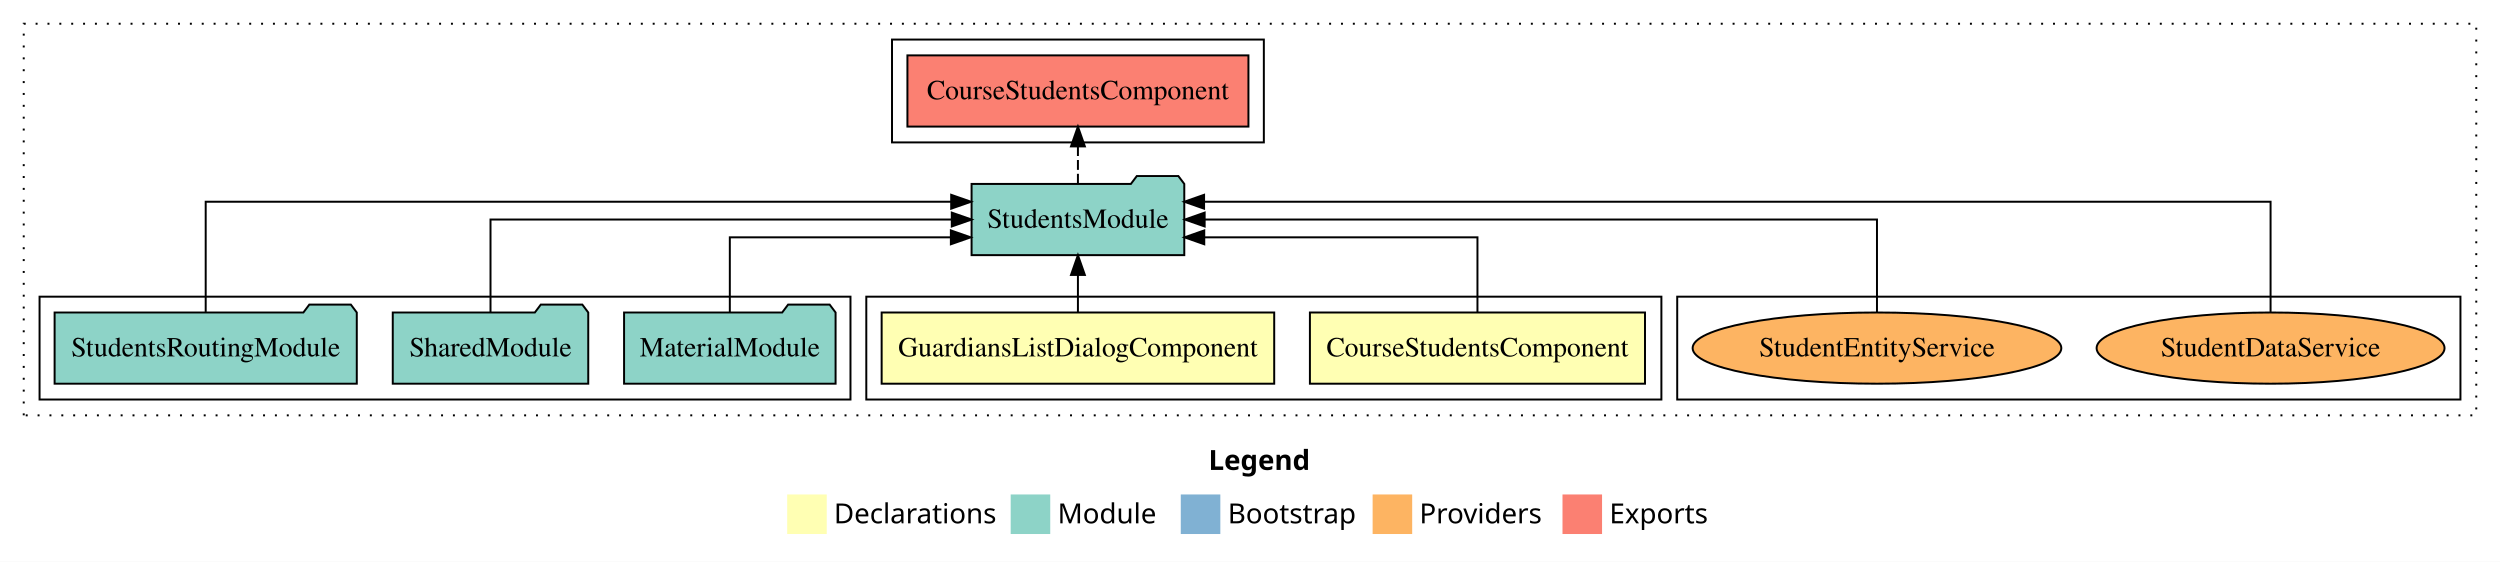
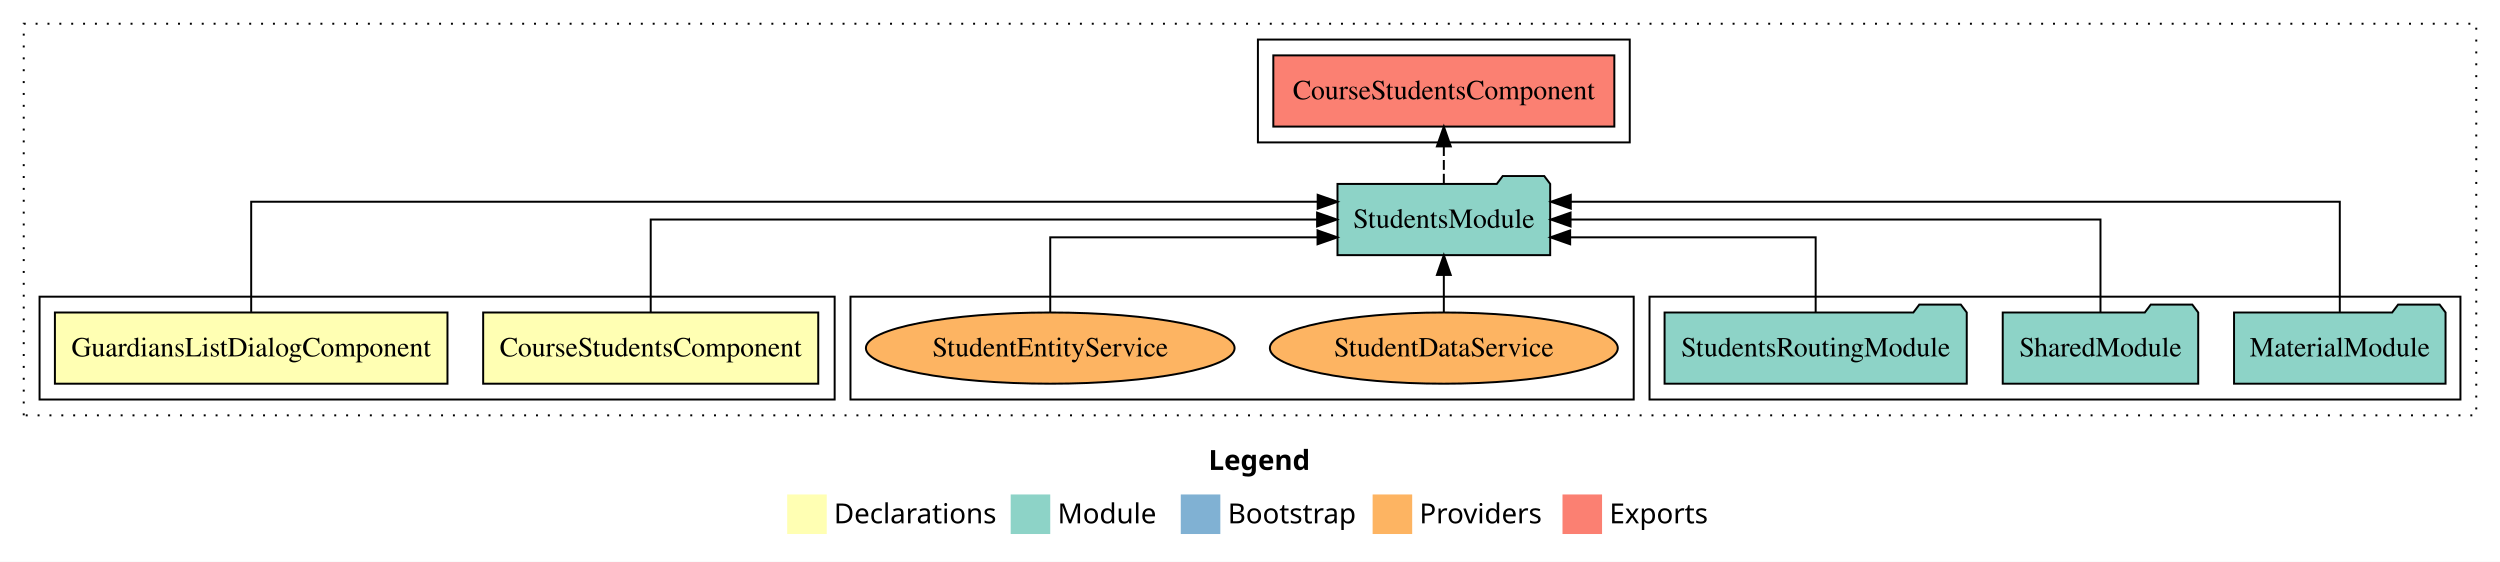
<svg xmlns="http://www.w3.org/2000/svg" width="1264pt" height="284pt" viewBox="0.00 0.00 1264.00 284.00">
  <g id="graph0" class="graph" transform="scale(1 1) rotate(0) translate(4 280)">
    <polygon fill="white" stroke="transparent" points="-4,4 -4,-280 1260,-280 1260,4 -4,4" />
    <text text-anchor="start" x="607.01" y="-42.4" font-family="sans-serif" font-weight="bold" font-size="14.00">Legend</text>
    <polygon fill="#ffffb3" stroke="transparent" points="394,-10 394,-30 414,-30 414,-10 394,-10" />
    <text text-anchor="start" x="417.63" y="-15.4" font-family="sans-serif" font-size="14.00">  Declarations</text>
    <polygon fill="#8dd3c7" stroke="transparent" points="507,-10 507,-30 527,-30 527,-10 507,-10" />
    <text text-anchor="start" x="530.73" y="-15.4" font-family="sans-serif" font-size="14.00">  Module</text>
    <polygon fill="#80b1d3" stroke="transparent" points="593,-10 593,-30 613,-30 613,-10 593,-10" />
    <text text-anchor="start" x="616.78" y="-15.4" font-family="sans-serif" font-size="14.00">  Bootstrap</text>
    <polygon fill="#fdb462" stroke="transparent" points="690,-10 690,-30 710,-30 710,-10 690,-10" />
    <text text-anchor="start" x="713.67" y="-15.4" font-family="sans-serif" font-size="14.00">  Providers</text>
    <polygon fill="#fb8072" stroke="transparent" points="786,-10 786,-30 806,-30 806,-10 786,-10" />
    <text text-anchor="start" x="809.73" y="-15.4" font-family="sans-serif" font-size="14.00">  Exports</text>
    <g id="clust1" class="cluster">
      <polygon fill="none" stroke="black" stroke-dasharray="1,5" points="8,-70 8,-268 1248,-268 1248,-70 8,-70" />
    </g>
    <g id="clust6" class="cluster">
-       <polygon fill="none" stroke="black" points="447,-208 447,-260 635,-260 635,-208 447,-208" />
+       <polygon fill="none" stroke="black" points="632,-208 632,-260 820,-260 820,-208 632,-208" />
+     </g>
+     <g id="clust5" class="cluster">
+       <polygon fill="none" stroke="black" points="830,-78 830,-130 1240,-130 1240,-78 830,-78" />
    </g>
    <g id="clust8" class="cluster">
-       <polygon fill="none" stroke="black" points="844,-78 844,-130 1240,-130 1240,-78 844,-78" />
+       <polygon fill="none" stroke="black" points="426,-78 426,-130 822,-130 822,-78 426,-78" />
    </g>
    <g id="clust2" class="cluster">
-       <polygon fill="none" stroke="black" points="434,-78 434,-130 836,-130 836,-78 434,-78" />
-     </g>
-     <g id="clust5" class="cluster">
-       <polygon fill="none" stroke="black" points="16,-78 16,-130 426,-130 426,-78 16,-78" />
+       <polygon fill="none" stroke="black" points="16,-78 16,-130 418,-130 418,-78 16,-78" />
    </g>
    <g id="node1" class="node">
-       <polygon fill="#ffffb3" stroke="black" points="827.71,-122 658.29,-122 658.29,-86 827.71,-86 827.71,-122" />
-       <text text-anchor="middle" x="743" y="-99.8" font-family="Times,serif" font-size="14.00">CourseStudentsComponent</text>
+       <polygon fill="#ffffb3" stroke="black" points="409.71,-122 240.29,-122 240.29,-86 409.71,-86 409.71,-122" />
+       <text text-anchor="middle" x="325" y="-99.8" font-family="Times,serif" font-size="14.00">CourseStudentsComponent</text>
    </g>
    <g id="node3" class="node">
-       <polygon fill="#8dd3c7" stroke="black" points="594.77,-187 591.77,-191 570.77,-191 567.77,-187 487.23,-187 487.23,-151 594.77,-151 594.77,-187" />
-       <text text-anchor="middle" x="541" y="-164.8" font-family="Times,serif" font-size="14.00">StudentsModule</text>
+       <polygon fill="#8dd3c7" stroke="black" points="779.77,-187 776.77,-191 755.77,-191 752.77,-187 672.23,-187 672.23,-151 779.77,-151 779.77,-187" />
+       <text text-anchor="middle" x="726" y="-164.8" font-family="Times,serif" font-size="14.00">StudentsModule</text>
    </g>
    <g id="edge1" class="edge">
-       <path fill="none" stroke="black" d="M743,-122.03C743,-138.4 743,-160 743,-160 743,-160 604.87,-160 604.87,-160" />
-       <polygon fill="black" stroke="black" points="604.87,-156.5 594.87,-160 604.87,-163.5 604.87,-156.5" />
+       <path fill="none" stroke="black" d="M325,-122.11C325,-141.34 325,-169 325,-169 325,-169 661.92,-169 661.92,-169" />
+       <polygon fill="black" stroke="black" points="661.92,-172.5 671.92,-169 661.92,-165.5 661.92,-172.5" />
    </g>
    <g id="node2" class="node">
-       <polygon fill="#ffffb3" stroke="black" points="640.24,-122 441.76,-122 441.76,-86 640.24,-86 640.24,-122" />
-       <text text-anchor="middle" x="541" y="-99.8" font-family="Times,serif" font-size="14.00">GuardiansListDialogComponent</text>
+       <polygon fill="#ffffb3" stroke="black" points="222.24,-122 23.76,-122 23.76,-86 222.24,-86 222.24,-122" />
+       <text text-anchor="middle" x="123" y="-99.8" font-family="Times,serif" font-size="14.00">GuardiansListDialogComponent</text>
    </g>
    <g id="edge2" class="edge">
-       <path fill="none" stroke="black" d="M541,-122.11C541,-122.11 541,-140.99 541,-140.99" />
-       <polygon fill="black" stroke="black" points="537.5,-140.99 541,-150.99 544.5,-140.99 537.5,-140.99" />
+       <path fill="none" stroke="black" d="M123,-122.29C123,-144.21 123,-178 123,-178 123,-178 662.22,-178 662.22,-178" />
+       <polygon fill="black" stroke="black" points="662.22,-181.5 672.22,-178 662.22,-174.5 662.22,-181.5" />
    </g>
    <g id="node7" class="node">
-       <polygon fill="#fb8072" stroke="black" points="627.21,-252 454.79,-252 454.79,-216 627.21,-216 627.21,-252" />
-       <text text-anchor="middle" x="541" y="-229.8" font-family="Times,serif" font-size="14.00">CourseStudentsComponent </text>
+       <polygon fill="#fb8072" stroke="black" points="812.21,-252 639.79,-252 639.79,-216 812.21,-216 812.21,-252" />
+       <text text-anchor="middle" x="726" y="-229.8" font-family="Times,serif" font-size="14.00">CourseStudentsComponent </text>
    </g>
    <g id="edge6" class="edge">
-       <path fill="none" stroke="black" stroke-dasharray="5,2" d="M541,-187.11C541,-187.11 541,-205.99 541,-205.99" />
-       <polygon fill="black" stroke="black" points="537.5,-205.99 541,-215.99 544.5,-205.99 537.5,-205.99" />
+       <path fill="none" stroke="black" stroke-dasharray="5,2" d="M726,-187.11C726,-187.11 726,-205.99 726,-205.99" />
+       <polygon fill="black" stroke="black" points="722.5,-205.99 726,-215.99 729.5,-205.99 722.5,-205.99" />
    </g>
    <g id="node4" class="node">
-       <polygon fill="#8dd3c7" stroke="black" points="418.47,-122 415.47,-126 394.47,-126 391.47,-122 311.53,-122 311.53,-86 418.47,-86 418.47,-122" />
-       <text text-anchor="middle" x="365" y="-99.8" font-family="Times,serif" font-size="14.00">MaterialModule</text>
+       <polygon fill="#8dd3c7" stroke="black" points="1232.47,-122 1229.47,-126 1208.47,-126 1205.47,-122 1125.53,-122 1125.53,-86 1232.47,-86 1232.47,-122" />
+       <text text-anchor="middle" x="1179" y="-99.8" font-family="Times,serif" font-size="14.00">MaterialModule</text>
    </g>
    <g id="edge3" class="edge">
-       <path fill="none" stroke="black" d="M365,-122.03C365,-138.4 365,-160 365,-160 365,-160 476.76,-160 476.76,-160" />
-       <polygon fill="black" stroke="black" points="476.76,-163.5 486.76,-160 476.76,-156.5 476.76,-163.5" />
+       <path fill="none" stroke="black" d="M1179,-122.29C1179,-144.21 1179,-178 1179,-178 1179,-178 790.19,-178 790.19,-178" />
+       <polygon fill="black" stroke="black" points="790.19,-174.5 780.19,-178 790.19,-181.5 790.19,-174.5" />
    </g>
    <g id="node5" class="node">
-       <polygon fill="#8dd3c7" stroke="black" points="293.42,-122 290.42,-126 269.42,-126 266.42,-122 194.58,-122 194.58,-86 293.42,-86 293.42,-122" />
-       <text text-anchor="middle" x="244" y="-99.8" font-family="Times,serif" font-size="14.00">SharedModule</text>
+       <polygon fill="#8dd3c7" stroke="black" points="1107.42,-122 1104.42,-126 1083.42,-126 1080.42,-122 1008.58,-122 1008.58,-86 1107.42,-86 1107.42,-122" />
+       <text text-anchor="middle" x="1058" y="-99.8" font-family="Times,serif" font-size="14.00">SharedModule</text>
    </g>
    <g id="edge4" class="edge">
-       <path fill="none" stroke="black" d="M244,-122.11C244,-141.34 244,-169 244,-169 244,-169 477.22,-169 477.22,-169" />
-       <polygon fill="black" stroke="black" points="477.22,-172.5 487.22,-169 477.22,-165.5 477.22,-172.5" />
+       <path fill="none" stroke="black" d="M1058,-122.11C1058,-141.34 1058,-169 1058,-169 1058,-169 790.08,-169 790.08,-169" />
+       <polygon fill="black" stroke="black" points="790.08,-165.5 780.08,-169 790.08,-172.5 790.08,-165.5" />
    </g>
    <g id="node6" class="node">
-       <polygon fill="#8dd3c7" stroke="black" points="176.39,-122 173.39,-126 152.39,-126 149.39,-122 23.61,-122 23.61,-86 176.39,-86 176.39,-122" />
-       <text text-anchor="middle" x="100" y="-99.8" font-family="Times,serif" font-size="14.00">StudentsRoutingModule</text>
+       <polygon fill="#8dd3c7" stroke="black" points="990.39,-122 987.39,-126 966.39,-126 963.39,-122 837.61,-122 837.61,-86 990.39,-86 990.39,-122" />
+       <text text-anchor="middle" x="914" y="-99.8" font-family="Times,serif" font-size="14.00">StudentsRoutingModule</text>
    </g>
    <g id="edge5" class="edge">
-       <path fill="none" stroke="black" d="M100,-122.29C100,-144.21 100,-178 100,-178 100,-178 476.92,-178 476.92,-178" />
-       <polygon fill="black" stroke="black" points="476.92,-181.5 486.92,-178 476.92,-174.5 476.92,-181.5" />
+       <path fill="none" stroke="black" d="M914,-122.03C914,-138.4 914,-160 914,-160 914,-160 789.87,-160 789.87,-160" />
+       <polygon fill="black" stroke="black" points="789.87,-156.5 779.87,-160 789.87,-163.5 789.87,-156.5" />
    </g>
    <g id="node8" class="node">
-       <ellipse fill="#fdb462" stroke="black" cx="1144" cy="-104" rx="87.96" ry="18" />
-       <text text-anchor="middle" x="1144" y="-99.8" font-family="Times,serif" font-size="14.00">StudentDataService</text>
+       <ellipse fill="#fdb462" stroke="black" cx="726" cy="-104" rx="87.96" ry="18" />
+       <text text-anchor="middle" x="726" y="-99.8" font-family="Times,serif" font-size="14.00">StudentDataService</text>
    </g>
    <g id="edge7" class="edge">
-       <path fill="none" stroke="black" d="M1144,-122.29C1144,-144.21 1144,-178 1144,-178 1144,-178 604.78,-178 604.78,-178" />
-       <polygon fill="black" stroke="black" points="604.78,-174.5 594.78,-178 604.78,-181.5 604.78,-174.5" />
+       <path fill="none" stroke="black" d="M726,-122.11C726,-122.11 726,-140.99 726,-140.99" />
+       <polygon fill="black" stroke="black" points="722.5,-140.99 726,-150.99 729.5,-140.99 722.5,-140.99" />
    </g>
    <g id="node9" class="node">
-       <ellipse fill="#fdb462" stroke="black" cx="945" cy="-104" rx="93.21" ry="18" />
-       <text text-anchor="middle" x="945" y="-99.8" font-family="Times,serif" font-size="14.00">StudentEntityService</text>
+       <ellipse fill="#fdb462" stroke="black" cx="527" cy="-104" rx="93.21" ry="18" />
+       <text text-anchor="middle" x="527" y="-99.8" font-family="Times,serif" font-size="14.00">StudentEntityService</text>
    </g>
    <g id="edge8" class="edge">
-       <path fill="none" stroke="black" d="M945,-122.11C945,-141.34 945,-169 945,-169 945,-169 605.07,-169 605.07,-169" />
-       <polygon fill="black" stroke="black" points="605.07,-165.5 595.07,-169 605.07,-172.5 605.07,-165.5" />
+       <path fill="none" stroke="black" d="M527,-122.03C527,-138.4 527,-160 527,-160 527,-160 662.15,-160 662.15,-160" />
+       <polygon fill="black" stroke="black" points="662.15,-163.5 672.15,-160 662.15,-156.5 662.15,-163.5" />
    </g>
  </g>
</svg>
